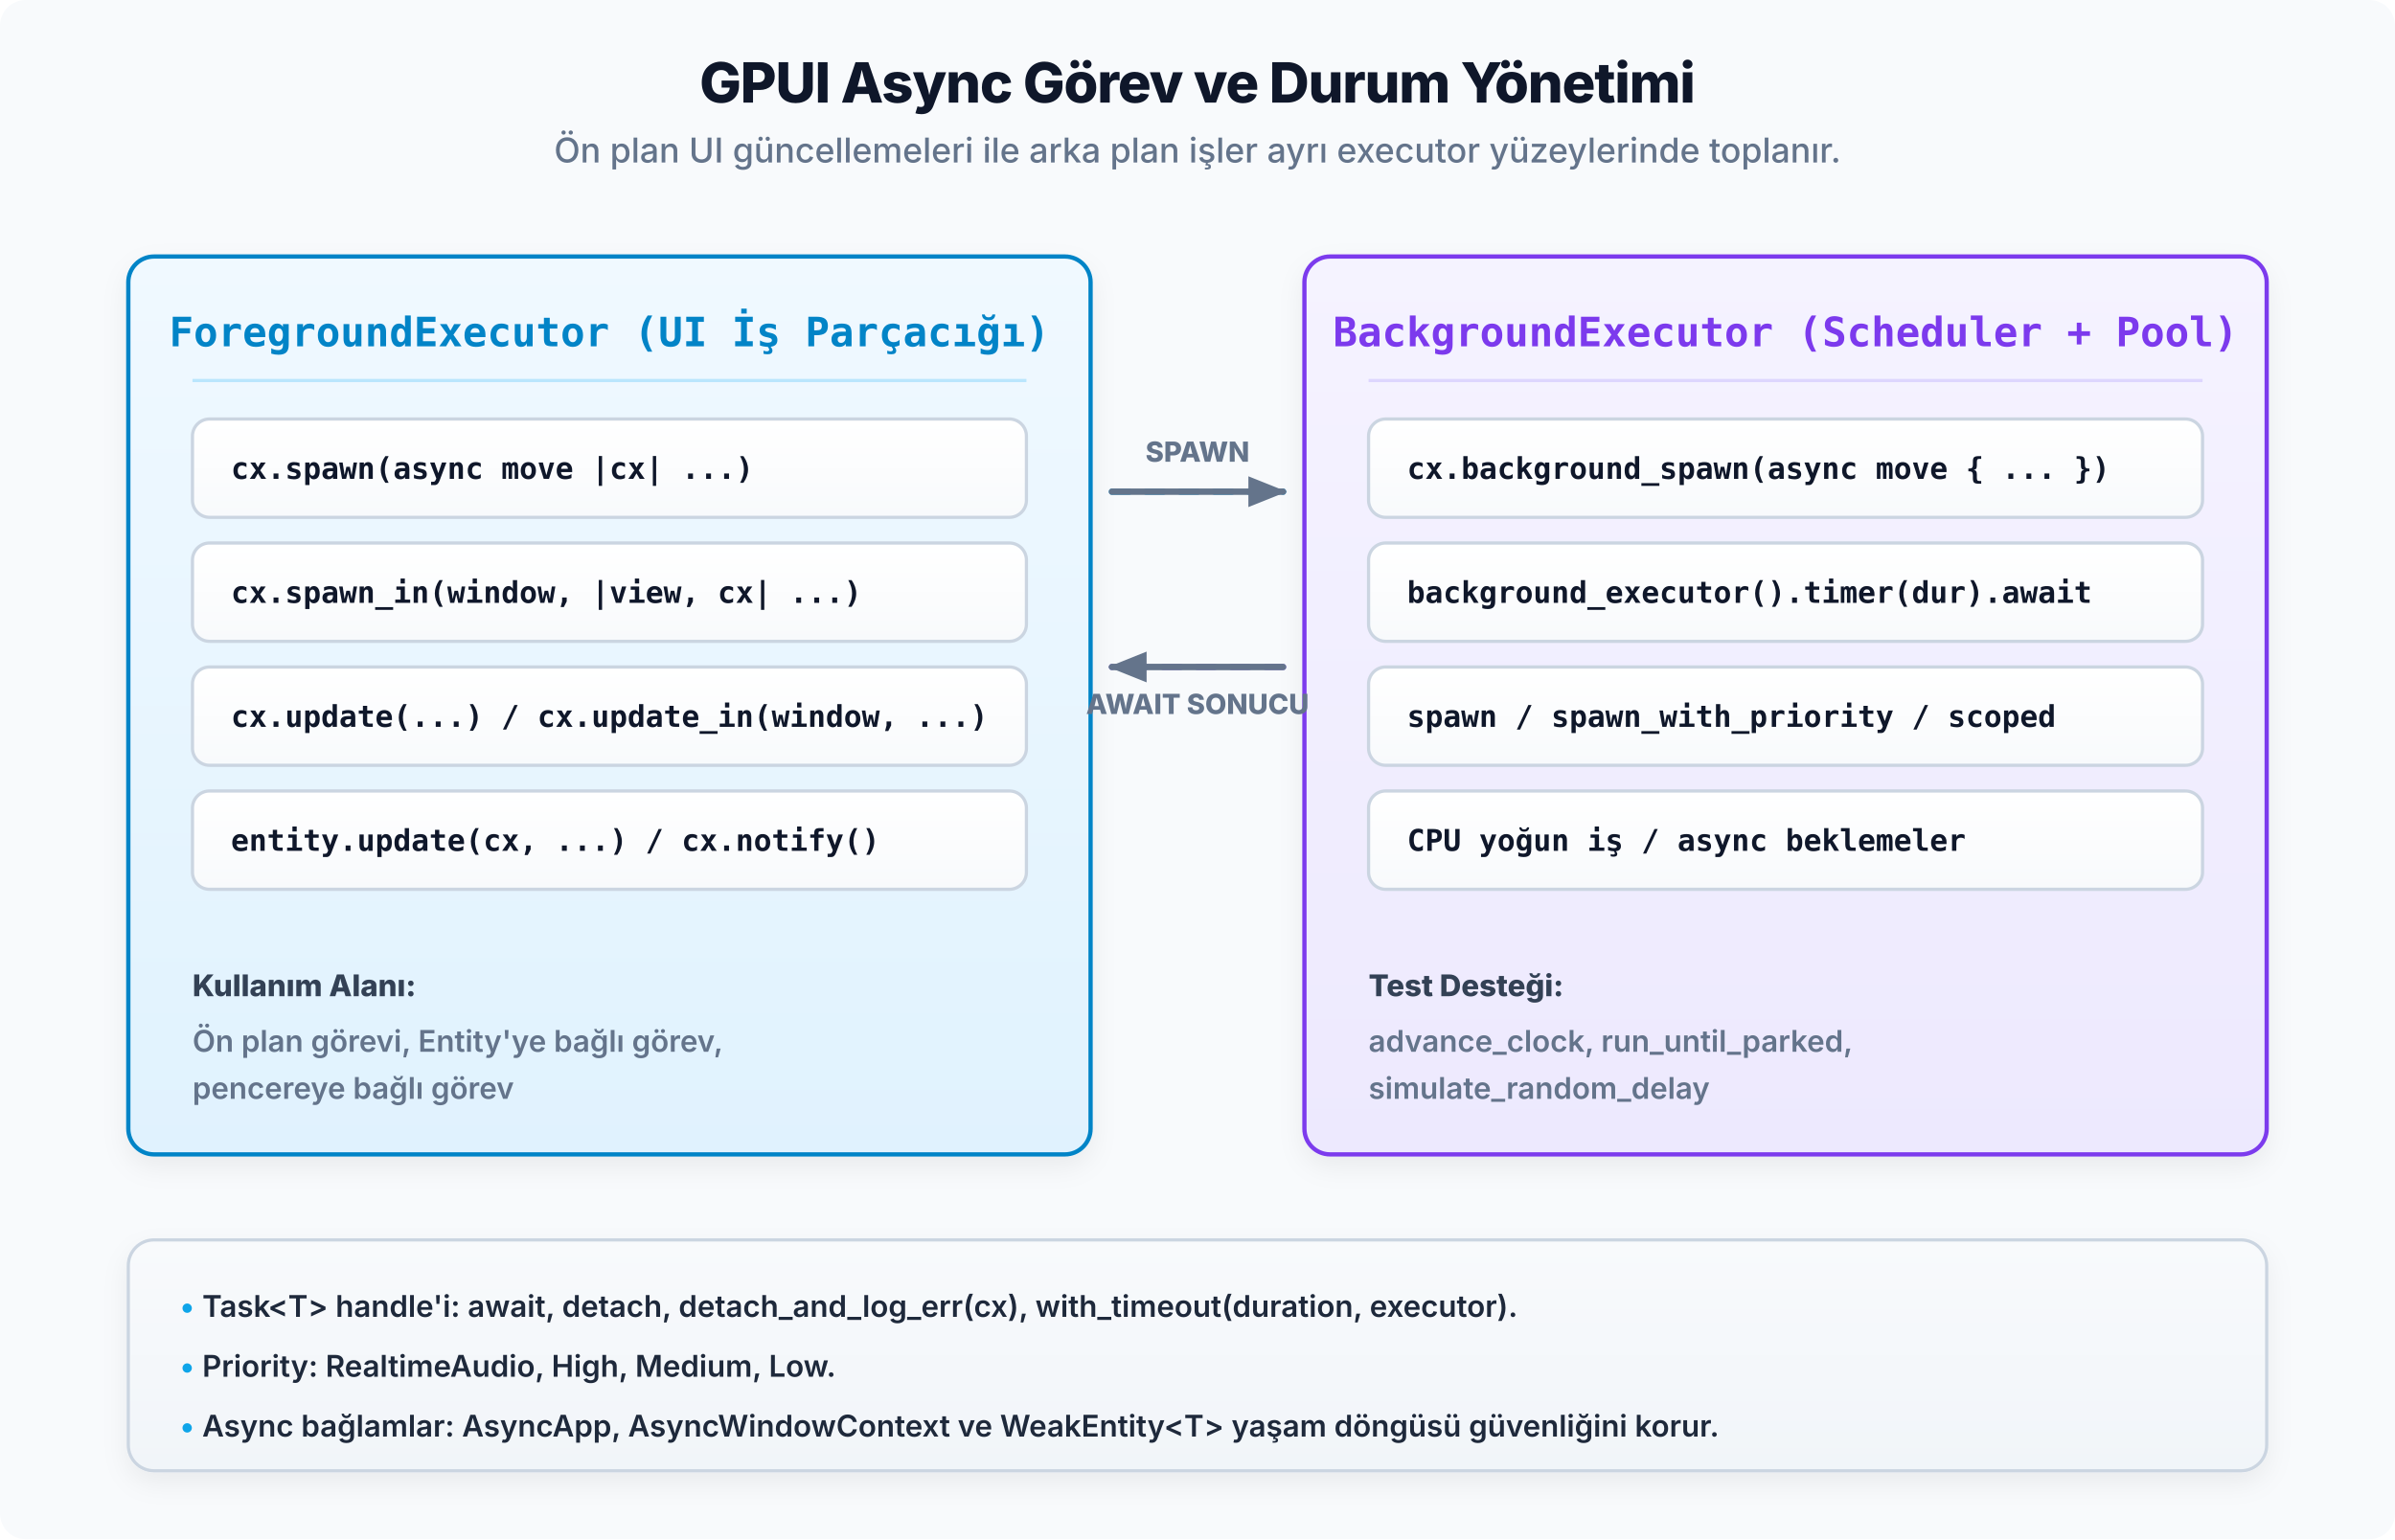
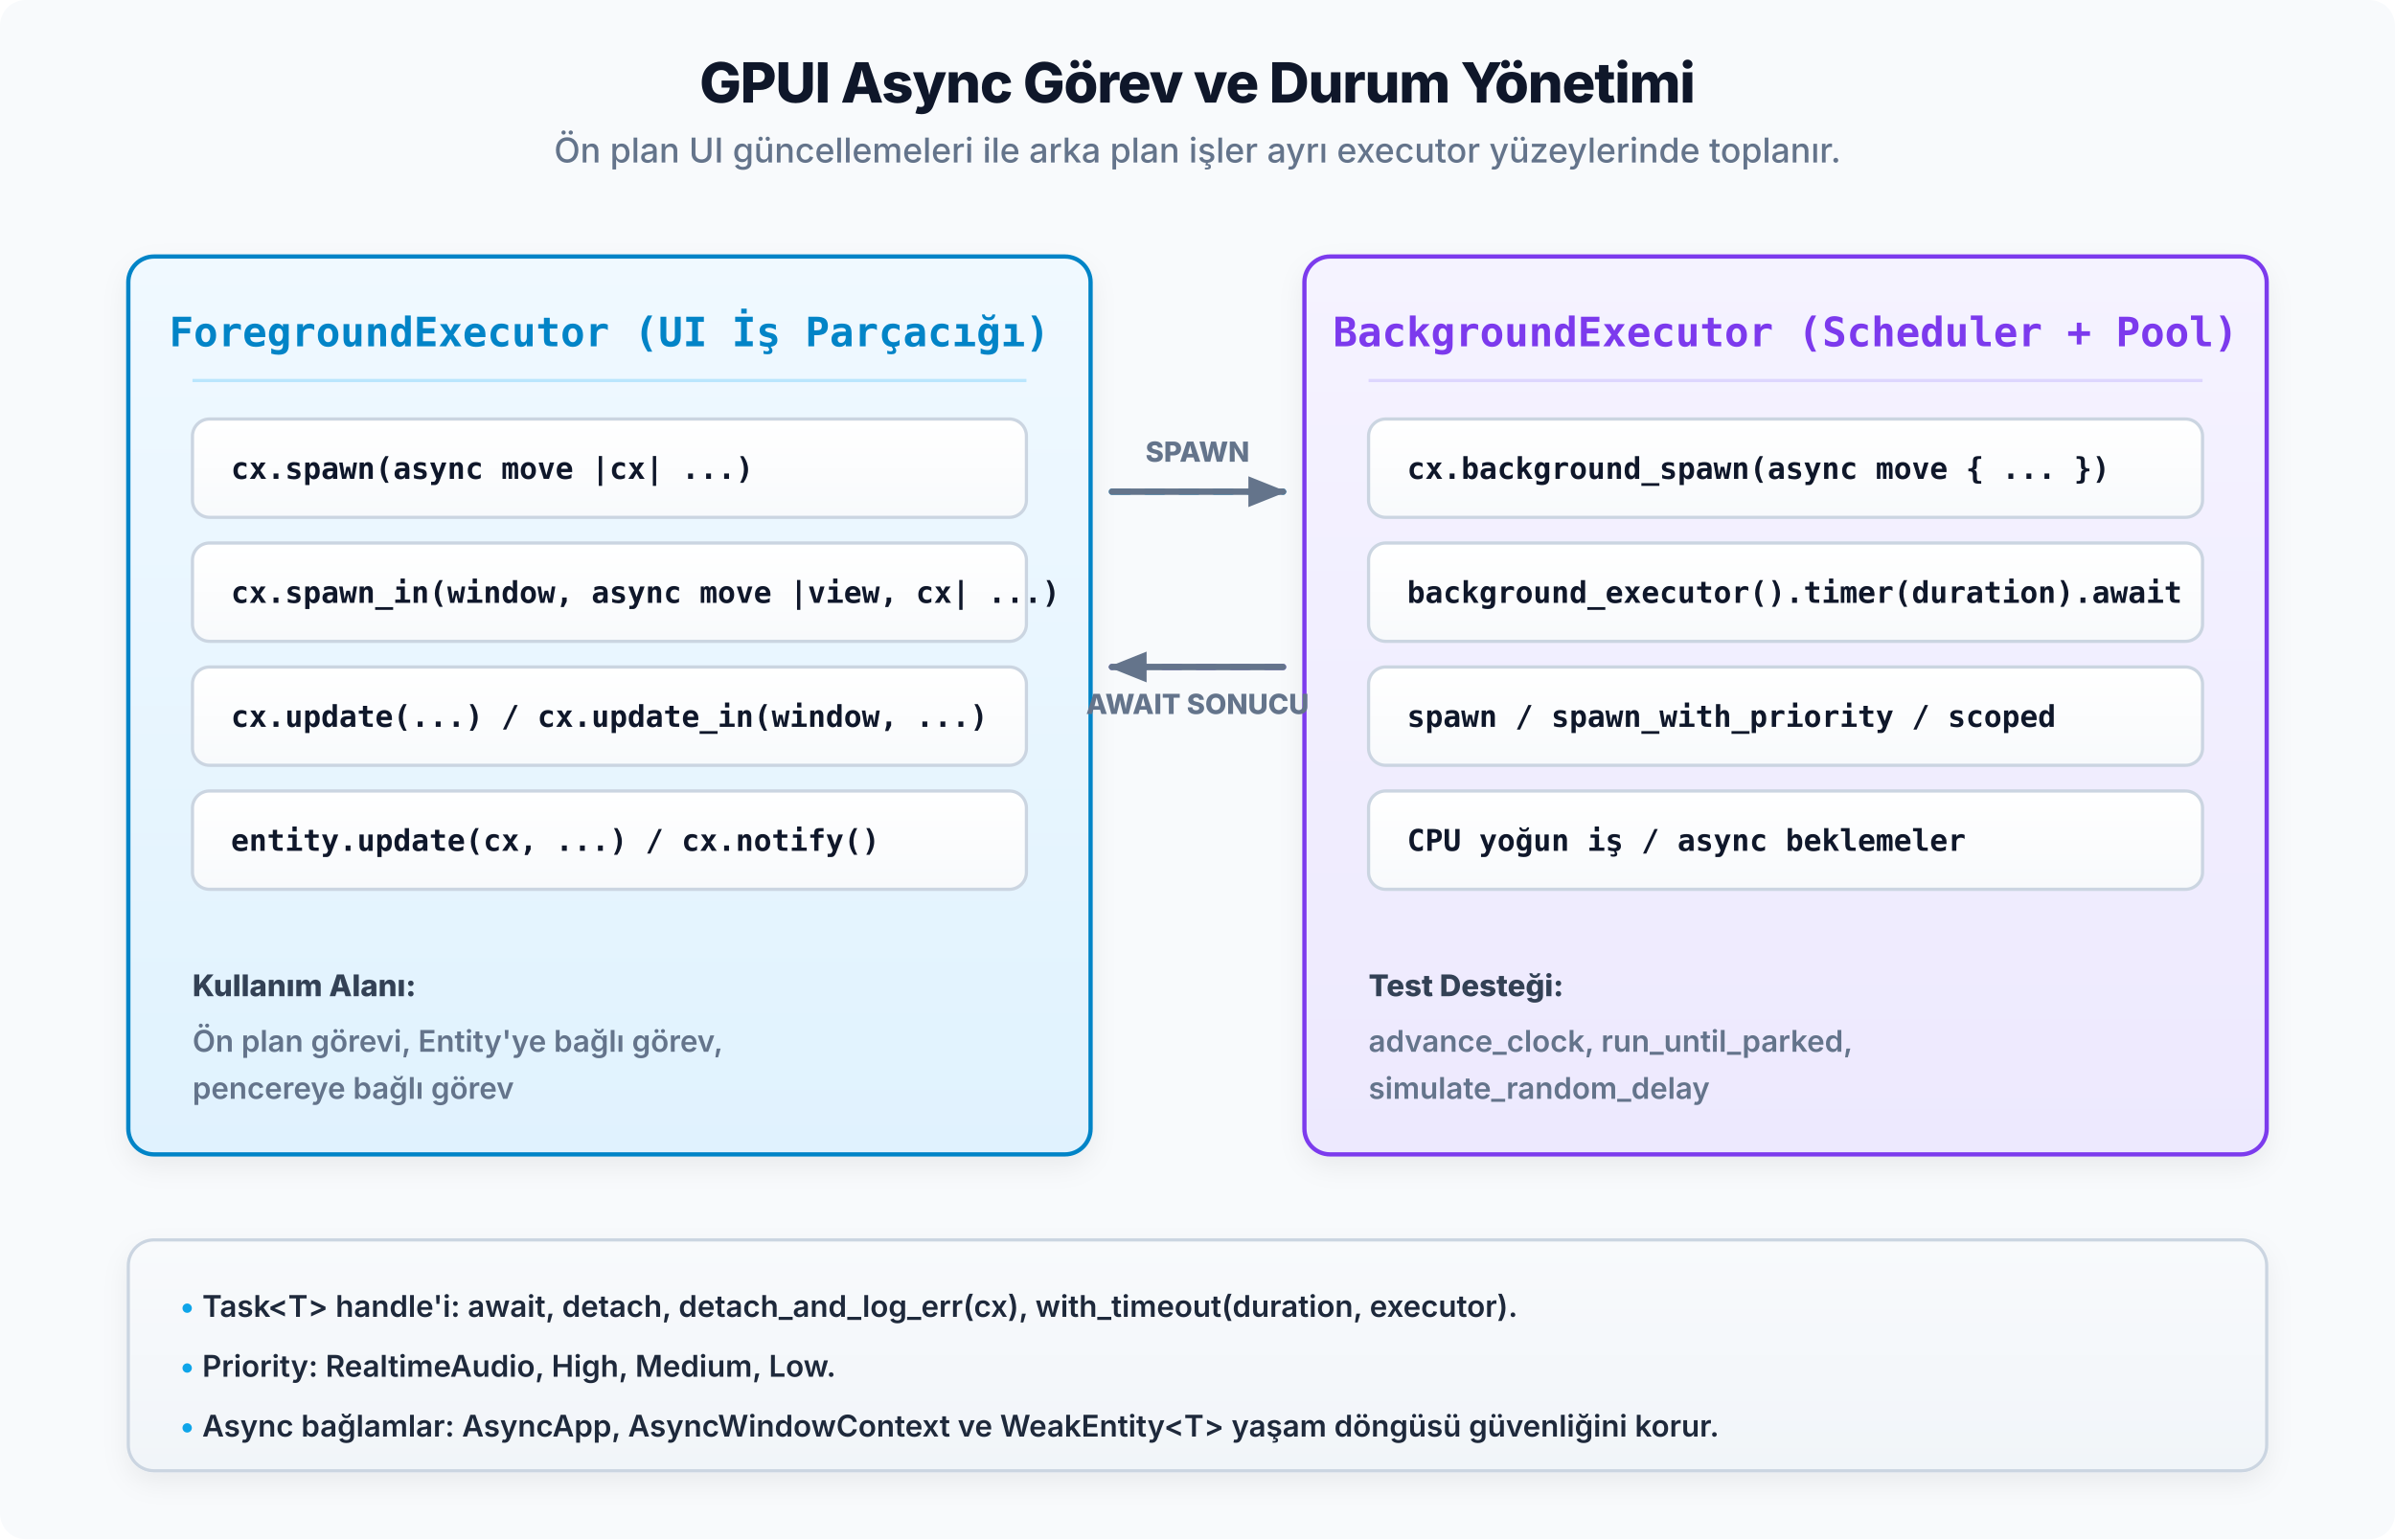
<svg xmlns="http://www.w3.org/2000/svg" viewBox="0 0 1120 720">
  <defs>
    <filter id="shadow" x="-20%" y="-20%" width="140%" height="140%">
      <feDropShadow dx="0" dy="5" stdDeviation="6" flood-color="#0f172a" flood-opacity="0.06" />
    </filter>
    <marker id="arrow" viewBox="0 0 10 10" refX="9" refY="5" markerWidth="6" markerHeight="6" orient="auto">
      <path d="M 0 1 L 10 5 L 0 9 Z" fill="#64748b" />
    </marker>
    <linearGradient id="g-sky" x1="0" y1="0" x2="0" y2="1">
      <stop offset="0" stop-color="#f0f9ff" />
      <stop offset="1" stop-color="#e0f2fe" />
    </linearGradient>
    <linearGradient id="g-violet" x1="0" y1="0" x2="0" y2="1">
      <stop offset="0" stop-color="#f5f3ff" />
      <stop offset="1" stop-color="#ede9fe" />
    </linearGradient>
    <linearGradient id="g-foot" x1="0" y1="0" x2="0" y2="1">
      <stop offset="0" stop-color="#f8fafc" />
      <stop offset="1" stop-color="#f1f5f9" />
    </linearGradient>
    <linearGradient id="g-inner" x1="0" y1="0" x2="0" y2="1">
      <stop offset="0" stop-color="#ffffff" />
      <stop offset="1" stop-color="#f8fafc" />
    </linearGradient>
    <style>
      .bg { fill: #f8fafc; }
      .title { font: 800 26px system-ui, -apple-system, sans-serif; fill: #0f172a; letter-spacing: -0.5px; text-anchor: middle; }
      .sub { font: 500 16px system-ui, -apple-system, sans-serif; fill: #64748b; text-anchor: middle; }

      .p-title { font: 800 19px ui-monospace, SFMono-Regular, monospace; text-anchor: middle; }
      .p-body { font: 600 14px system-ui, -apple-system, sans-serif; }
      .mono-box { font: 600 14px ui-monospace, SFMono-Regular, monospace; fill: #0f172a; }
      .foot { font: 600 14px system-ui, -apple-system, sans-serif; fill: #1e293b; }

      .arrow-line { stroke: #64748b; stroke-width: 3; fill: none; marker-end: url(#arrow); stroke-linecap: round; stroke-linejoin: round; }
      .edge-label { font: 800 13px system-ui, -apple-system, sans-serif; fill: #64748b; text-anchor: middle; }

      .flow { stroke: #38bdf8; stroke-width: 3; fill: none; stroke-linecap: round; stroke-dasharray: 8 8; }
      .flow-fg { animation: dashmove 9s linear infinite; }
      .flow-bg { stroke: #a78bfa; animation: dashback 9s linear infinite; }
      @keyframes dashmove { from { stroke-dashoffset: 32; } to { stroke-dashoffset: 0; } }
      @keyframes dashback { from { stroke-dashoffset: 0; } to { stroke-dashoffset: 32; } }
      @media (prefers-reduced-motion: reduce) {
        .flow-fg, .flow-bg { animation: none; }
      }
    </style>
  </defs>
  <rect width="100%" height="100%" rx="12" class="bg" />
  <text x="560" y="48" class="title">GPUI Async Görev ve Durum Yönetimi</text>
  <text x="560" y="76" class="sub">Ön plan UI güncellemeleri ile arka plan işler ayrı executor yüzeylerinde toplanır.</text>
  <g transform="translate(60, 120)">
    <rect width="450" height="420" rx="12" fill="url(#g-sky)" stroke="#0284c7" stroke-width="2" filter="url(#shadow)" />
    <text x="225" y="42" class="p-title" style="fill:#0284c7">ForegroundExecutor (UI İş Parçacığı)</text>
    <line x1="30" y1="58" x2="420" y2="58" stroke="#bae6fd" stroke-width="1.5" />
    <rect x="30" y="76" width="390" height="46" rx="8" fill="url(#g-inner)" stroke="#cbd5e1" stroke-width="1.5" />
    <text x="48" y="104" class="mono-box">cx.spawn(async move |cx| ...)</text>
    <rect x="30" y="134" width="390" height="46" rx="8" fill="url(#g-inner)" stroke="#cbd5e1" stroke-width="1.5" />
-     <text x="48" y="162" class="mono-box">cx.spawn_in(window, |view, cx| ...)</text>
+     <text x="48" y="162" class="mono-box">cx.spawn_in(window, async move |view, cx| ...)</text>
    <rect x="30" y="192" width="390" height="46" rx="8" fill="url(#g-inner)" stroke="#cbd5e1" stroke-width="1.5" />
    <text x="48" y="220" class="mono-box">cx.update(...) / cx.update_in(window, ...)</text>
    <rect x="30" y="250" width="390" height="46" rx="8" fill="url(#g-inner)" stroke="#cbd5e1" stroke-width="1.5" />
    <text x="48" y="278" class="mono-box">entity.update(cx, ...) / cx.notify()</text>
    <text x="30" y="346" class="p-body" style="fill:#334155;font-weight:800">Kullanım Alanı:</text>
    <text x="30" y="372" class="p-body" style="fill:#64748b">Ön plan görevi, Entity'ye bağlı görev,</text>
    <text x="30" y="394" class="p-body" style="fill:#64748b">pencereye bağlı görev</text>
  </g>
  <g transform="translate(610, 120)">
    <rect width="450" height="420" rx="12" fill="url(#g-violet)" stroke="#7c3aed" stroke-width="2" filter="url(#shadow)" />
    <text x="225" y="42" class="p-title" style="fill:#7c3aed">BackgroundExecutor (Scheduler + Pool)</text>
    <line x1="30" y1="58" x2="420" y2="58" stroke="#ddd6fe" stroke-width="1.5" />
    <rect x="30" y="76" width="390" height="46" rx="8" fill="url(#g-inner)" stroke="#cbd5e1" stroke-width="1.5" />
    <text x="48" y="104" class="mono-box">cx.background_spawn(async move { ... })</text>
    <rect x="30" y="134" width="390" height="46" rx="8" fill="url(#g-inner)" stroke="#cbd5e1" stroke-width="1.5" />
-     <text x="48" y="162" class="mono-box">background_executor().timer(dur).await</text>
+     <text x="48" y="162" class="mono-box">background_executor().timer(duration).await</text>
    <rect x="30" y="192" width="390" height="46" rx="8" fill="url(#g-inner)" stroke="#cbd5e1" stroke-width="1.5" />
    <text x="48" y="220" class="mono-box">spawn / spawn_with_priority / scoped</text>
    <rect x="30" y="250" width="390" height="46" rx="8" fill="url(#g-inner)" stroke="#cbd5e1" stroke-width="1.5" />
    <text x="48" y="278" class="mono-box">CPU yoğun iş / async beklemeler</text>
    <text x="30" y="346" class="p-body" style="fill:#334155;font-weight:800">Test Desteği:</text>
    <text x="30" y="372" class="p-body" style="fill:#64748b">advance_clock, run_until_parked,</text>
    <text x="30" y="394" class="p-body" style="fill:#64748b">simulate_random_delay</text>
  </g>
  <path d="M 520 230 L 600 230" class="flow flow-fg" />
  <path d="M 520 230 L 600 230" class="arrow-line" />
  <text x="560" y="216" class="edge-label">SPAWN</text>
  <path d="M 600 312 L 520 312" class="flow flow-bg" />
  <path d="M 600 312 L 520 312" class="arrow-line" />
  <text x="560" y="334" class="edge-label">AWAIT SONUCU</text>
  <g transform="translate(60, 580)">
    <rect width="1000" height="108" rx="12" fill="url(#g-foot)" stroke="#cbd5e1" stroke-width="1.5" filter="url(#shadow)" />
    <text x="24" y="36" class="foot">
      <tspan style="fill:#0ea5e9">•</tspan> Task&lt;T&gt; handle'i: await, detach, detach_and_log_err(cx), with_timeout(duration, executor).</text>
    <text x="24" y="64" class="foot">
      <tspan style="fill:#0ea5e9">•</tspan> Priority: RealtimeAudio, High, Medium, Low.</text>
    <text x="24" y="92" class="foot">
      <tspan style="fill:#0ea5e9">•</tspan> Async bağlamlar: AsyncApp, AsyncWindowContext ve WeakEntity&lt;T&gt; yaşam döngüsü güvenliğini korur.</text>
  </g>
</svg>
